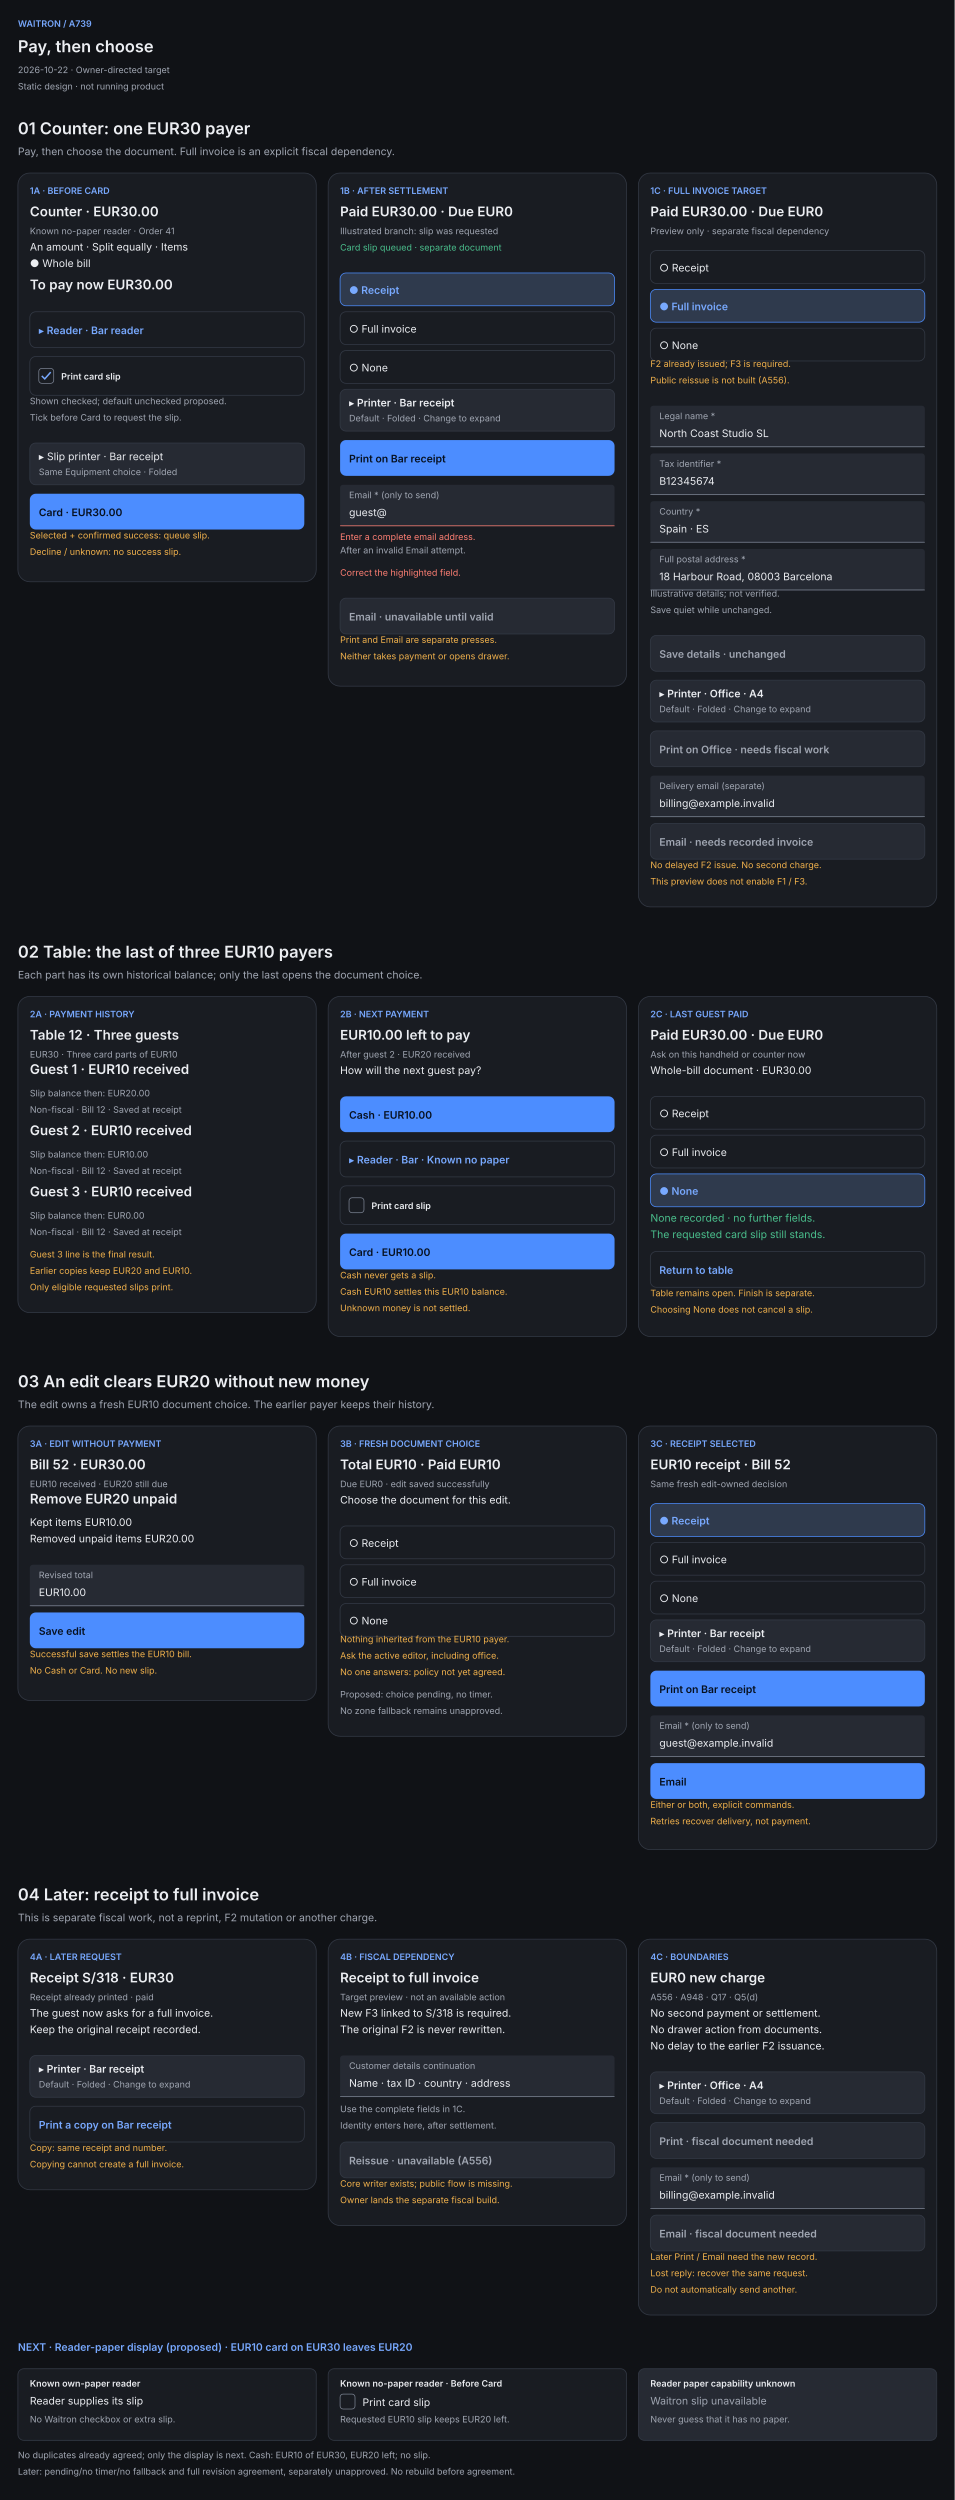
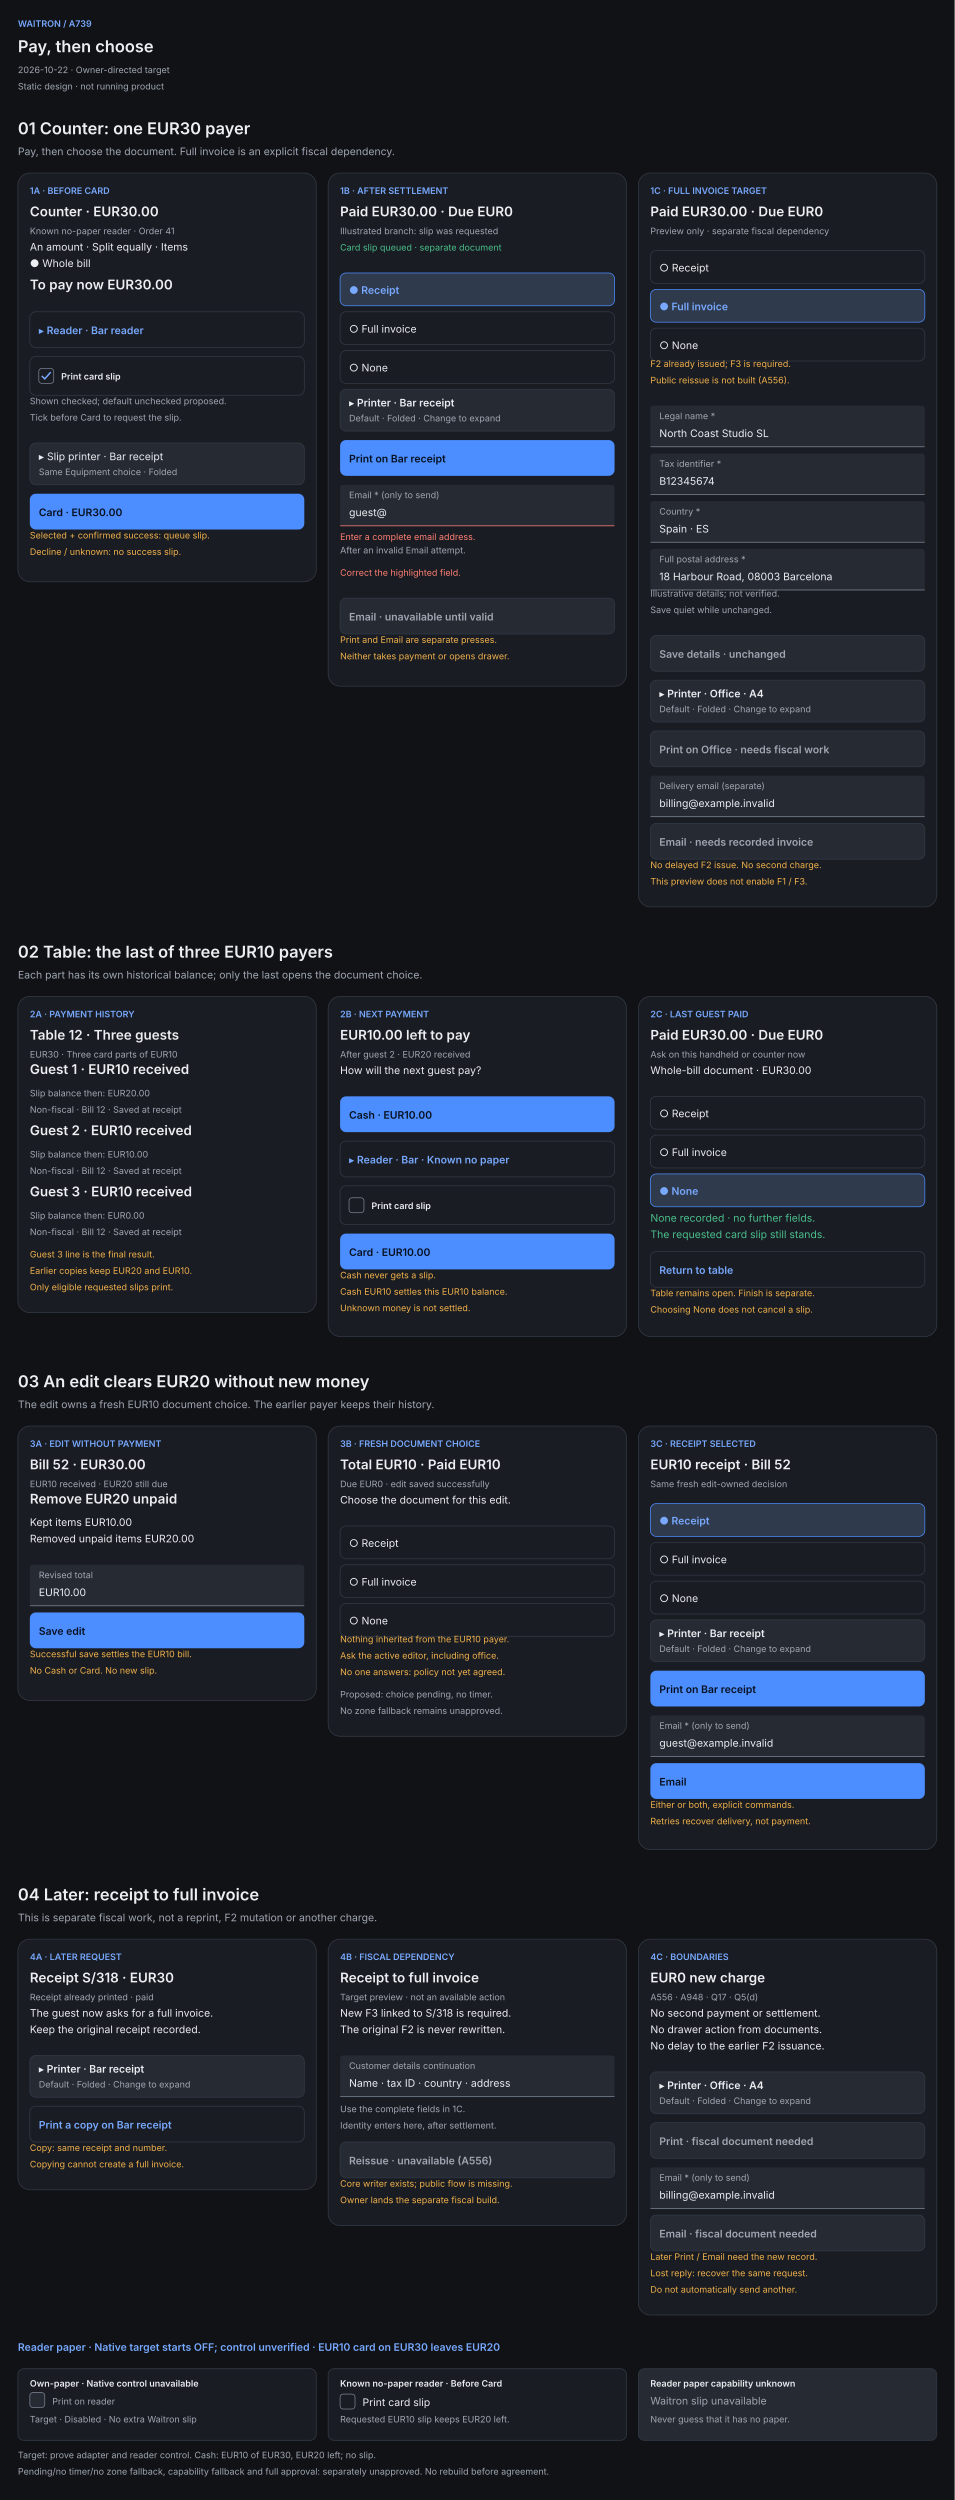
<svg xmlns="http://www.w3.org/2000/svg" width="1280" height="3352" viewBox="0 0 1280 3352" role="img" aria-labelledby="title desc">
  <rect width="1280" height="3352" fill="#101216" />
  <g font-family="system-ui, -apple-system, Segoe UI, sans-serif">
    <text x="24" y="36" font-size="12" font-weight="600" fill="#78a9ff">WAITRON / A739</text>
    <text x="24" y="70" font-size="22" font-weight="600" fill="#eceef2">Pay, then choose</text>
    <text x="24" y="98" font-size="12" font-weight="400" fill="#a1a7b3">2026-10-22 · Owner-directed target</text>
    <text x="24" y="120" font-size="12" font-weight="400" fill="#a1a7b3">Static design · not running product</text>
    <g transform="translate(0 0)" data-design-section="1">
      <text x="24" y="180" font-size="22" font-weight="600" fill="#eceef2">01  Counter: one EUR30 payer</text>
      <text x="24" y="208" font-size="14" font-weight="400" fill="#a1a7b3">Pay, then choose the document. Full invoice is an explicit fiscal dependency.</text>
    </g>
    <g transform="translate(0 0)" data-ui-card="1A">
      <rect x="24" y="232" width="400" height="548" rx="16" fill="#191c22" stroke="#333945" />
      <text x="40" y="260" font-size="12" font-weight="600" fill="#78a9ff">1A · BEFORE CARD</text>
      <text x="40" y="290" font-size="18" font-weight="600" fill="#eceef2">Counter · EUR30.00</text>
      <text x="40" y="314" font-size="12" font-weight="400" fill="#a1a7b3">Known no-paper reader · Order 41</text>
      <text x="40" y="336" font-size="14" font-weight="400" fill="#eceef2">An amount · Split equally · Items</text>
      <text x="40" y="358" font-size="14" font-weight="400" fill="#eceef2">● Whole bill</text>
      <text x="40" y="388" font-size="18" font-weight="600" fill="#eceef2">To pay now EUR30.00</text>
      <rect x="40" y="418" width="368" height="48" rx="8" fill="#191c22" stroke="#333945" />
      <text x="52" y="448" font-size="14" font-weight="600" fill="#78a9ff">▸ Reader · Bar reader</text>
      <rect x="40" y="478" width="368" height="52" rx="8" fill="#191c22" stroke="#333945" />
      <rect x="52" y="494" width="20" height="20" rx="4" fill="#191c22" stroke="#7a8291" />
      <text x="82" y="509" font-size="12" font-weight="600" fill="#eceef2">Print card slip</text>
      <text x="40" y="542" font-size="12" font-weight="400" fill="#a1a7b3">Shown checked; default unchecked proposed.</text>
      <text x="40" y="564" font-size="12" font-weight="400" fill="#a1a7b3">Tick before Card to request the slip.</text>
      <rect x="40" y="594" width="368" height="56" rx="8" fill="#262a33" stroke="#333945" />
      <text x="52" y="617" font-size="14" fill="#eceef2">▸ Slip printer · Bar receipt</text>
      <text x="52" y="637" font-size="12" fill="#a1a7b3">Same Equipment choice · Folded</text>
      <rect x="40" y="662" width="368" height="48" rx="8" fill="#4c8dff" />
      <text x="52" y="692" font-size="14" font-weight="600" fill="#06101f">Card · EUR30.00</text>
      <text x="40" y="722" font-size="12" font-weight="400" fill="#f2b24c">Selected + confirmed success: queue slip.</text>
      <text x="40" y="744" font-size="12" font-weight="400" fill="#f2b24c">Decline / unknown: no success slip.</text>
      <path d="M 56 504 l 4 4 l 8 -9" fill="none" stroke="#78a9ff" stroke-width="2" />
    </g>
    <g transform="translate(0 0)" data-ui-card="1B">
      <rect x="440" y="232" width="400" height="688" rx="16" fill="#191c22" stroke="#333945" />
      <text x="456" y="260" font-size="12" font-weight="600" fill="#78a9ff">1B · AFTER SETTLEMENT</text>
      <text x="456" y="290" font-size="18" font-weight="600" fill="#eceef2">Paid EUR30.00 · Due EUR0</text>
      <text x="456" y="314" font-size="12" font-weight="400" fill="#a1a7b3">Illustrated branch: slip was requested</text>
      <text x="456" y="336" font-size="12" font-weight="400" fill="#4ac08d">Card slip queued · separate document</text>
      <rect x="456" y="366" width="368" height="44" rx="8" fill="#2f3a4d" stroke="#4c8dff" />
      <text x="468" y="394" font-size="14" font-weight="600" fill="#78a9ff">● Receipt</text>
      <rect x="456" y="418" width="368" height="44" rx="8" fill="#191c22" stroke="#333945" />
      <text x="468" y="446" font-size="14" font-weight="400" fill="#eceef2">○ Full invoice</text>
      <rect x="456" y="470" width="368" height="44" rx="8" fill="#191c22" stroke="#333945" />
      <text x="468" y="498" font-size="14" font-weight="400" fill="#eceef2">○ None</text>
      <rect x="456" y="522" width="368" height="56" rx="8" fill="#262a33" stroke="#333945" />
      <text x="468" y="545" font-size="14" font-weight="600" fill="#eceef2">▸ Printer · Bar receipt</text>
      <text x="468" y="565" font-size="12" font-weight="400" fill="#a1a7b3">Default · Folded · Change to expand</text>
      <rect x="456" y="590" width="368" height="48" rx="8" fill="#4c8dff" />
      <text x="468" y="620" font-size="14" font-weight="600" fill="#06101f">Print on Bar receipt</text>
      <rect x="456" y="650" width="368" height="56" rx="4" fill="#262a33" />
      <text x="468" y="668" font-size="12" font-weight="400" fill="#a1a7b3">Email * (only to send)</text>
      <text x="468" y="692" font-size="14" font-weight="400" fill="#eceef2">guest@</text>
      <path d="M 456 705 h 368" stroke="#ff7f73" />
      <text x="456" y="724" font-size="12" font-weight="400" fill="#ff7f73">Enter a complete email address.</text>
      <text x="456" y="742" font-size="12" font-weight="400" fill="#a1a7b3">After an invalid Email attempt.</text>
      <text x="456" y="772" font-size="12" font-weight="400" fill="#ff7f73">Correct the highlighted field.</text>
      <rect x="456" y="802" width="368" height="48" rx="8" fill="#262a33" stroke="#333945" />
      <text x="468" y="832" font-size="14" font-weight="600" fill="#a1a7b3">Email · unavailable until valid</text>
      <g aria-label="Disabled" />
      <text x="456" y="862" font-size="12" font-weight="400" fill="#f2b24c">Print and Email are separate presses.</text>
      <text x="456" y="884" font-size="12" font-weight="400" fill="#f2b24c">Neither takes payment or opens drawer.</text>
    </g>
    <g transform="translate(0 0)" data-ui-card="1C">
      <rect x="856" y="232" width="400" height="984" rx="16" fill="#191c22" stroke="#333945" />
      <text x="872" y="260" font-size="12" font-weight="600" fill="#78a9ff">1C · FULL INVOICE TARGET</text>
      <text x="872" y="290" font-size="18" font-weight="600" fill="#eceef2">Paid EUR30.00 · Due EUR0</text>
      <text x="872" y="314" font-size="12" font-weight="400" fill="#a1a7b3">Preview only · separate fiscal dependency</text>
      <rect x="872" y="336" width="368" height="44" rx="8" fill="#191c22" stroke="#333945" />
      <text x="884" y="364" font-size="14" font-weight="400" fill="#eceef2">○ Receipt</text>
      <rect x="872" y="388" width="368" height="44" rx="8" fill="#2f3a4d" stroke="#4c8dff" />
      <text x="884" y="416" font-size="14" font-weight="600" fill="#78a9ff">● Full invoice</text>
      <rect x="872" y="440" width="368" height="44" rx="8" fill="#191c22" stroke="#333945" />
      <text x="884" y="468" font-size="14" font-weight="400" fill="#eceef2">○ None</text>
      <text x="872" y="492" font-size="12" font-weight="400" fill="#f2b24c">F2 already issued; F3 is required.</text>
      <text x="872" y="514" font-size="12" font-weight="400" fill="#f2b24c">Public reissue is not built (A556).</text>
      <rect x="872" y="544" width="368" height="56" rx="4" fill="#262a33" />
      <text x="884" y="562" font-size="12" font-weight="400" fill="#a1a7b3">Legal name *</text>
      <text x="884" y="586" font-size="14" font-weight="400" fill="#eceef2">North Coast Studio SL</text>
      <path d="M 872 599 h 368" stroke="#7a8291" />
      <rect x="872" y="608" width="368" height="56" rx="4" fill="#262a33" />
      <text x="884" y="626" font-size="12" font-weight="400" fill="#a1a7b3">Tax identifier *</text>
      <text x="884" y="650" font-size="14" font-weight="400" fill="#eceef2">B12345674</text>
      <path d="M 872 663 h 368" stroke="#7a8291" />
      <rect x="872" y="672" width="368" height="56" rx="4" fill="#262a33" />
      <text x="884" y="690" font-size="12" font-weight="400" fill="#a1a7b3">Country *</text>
      <text x="884" y="714" font-size="14" font-weight="400" fill="#eceef2">Spain · ES</text>
      <path d="M 872 727 h 368" stroke="#7a8291" />
      <rect x="872" y="736" width="368" height="56" rx="4" fill="#262a33" />
      <text x="884" y="754" font-size="12" font-weight="400" fill="#a1a7b3">Full postal address *</text>
      <text x="884" y="778" font-size="14" font-weight="400" fill="#eceef2">18 Harbour Road, 08003 Barcelona</text>
      <path d="M 872 791 h 368" stroke="#7a8291" />
      <text x="872" y="800" font-size="12" font-weight="400" fill="#a1a7b3">Illustrative details; not verified.</text>
      <text x="872" y="822" font-size="12" font-weight="400" fill="#a1a7b3">Save quiet while unchanged.</text>
      <rect x="872" y="852" width="368" height="48" rx="8" fill="#262a33" stroke="#333945" />
      <text x="884" y="882" font-size="14" font-weight="600" fill="#a1a7b3">Save details · unchanged</text>
      <g aria-label="Disabled" />
      <rect x="872" y="912" width="368" height="56" rx="8" fill="#262a33" stroke="#333945" />
      <text x="884" y="935" font-size="14" font-weight="600" fill="#eceef2">▸ Printer · Office · A4</text>
      <text x="884" y="955" font-size="12" font-weight="400" fill="#a1a7b3">Default · Folded · Change to expand</text>
      <rect x="872" y="980" width="368" height="48" rx="8" fill="#262a33" stroke="#333945" />
      <text x="884" y="1010" font-size="14" font-weight="600" fill="#a1a7b3">Print on Office · needs fiscal work</text>
      <g aria-label="Disabled" />
      <rect x="872" y="1040" width="368" height="56" rx="4" fill="#262a33" />
      <text x="884" y="1058" font-size="12" font-weight="400" fill="#a1a7b3">Delivery email (separate)</text>
      <text x="884" y="1082" font-size="14" font-weight="400" fill="#eceef2">billing@example.invalid</text>
      <path d="M 872 1095 h 368" stroke="#7a8291" />
      <rect x="872" y="1104" width="368" height="48" rx="8" fill="#262a33" stroke="#333945" />
      <text x="884" y="1134" font-size="14" font-weight="600" fill="#a1a7b3">Email · needs recorded invoice</text>
      <g aria-label="Disabled" />
      <text x="872" y="1164" font-size="12" font-weight="400" fill="#f2b24c">No delayed F2 issue. No second charge.</text>
      <text x="872" y="1186" font-size="12" font-weight="400" fill="#f2b24c">This preview does not enable F1 / F3.</text>
    </g>
    <g transform="translate(0 -156)" data-design-section="2">
      <text x="24" y="1440" font-size="22" font-weight="600" fill="#eceef2">02  Table: the last of three EUR10 payers</text>
      <text x="24" y="1468" font-size="14" font-weight="400" fill="#a1a7b3">Each part has its own historical balance; only the last opens the document choice.</text>
    </g>
    <g transform="translate(0 -156)" data-ui-card="2A">
      <rect x="24" y="1492" width="400" height="424" rx="16" fill="#191c22" stroke="#333945" />
      <text x="40" y="1520" font-size="12" font-weight="600" fill="#78a9ff">2A · PAYMENT HISTORY</text>
      <text x="40" y="1550" font-size="18" font-weight="600" fill="#eceef2">Table 12 · Three guests</text>
      <text x="40" y="1574" font-size="12" font-weight="400" fill="#a1a7b3">EUR30 · Three card parts of EUR10</text>
      <text x="40" y="1596" font-size="18" font-weight="600" fill="#eceef2">Guest 1 · EUR10 received</text>
      <text x="40" y="1626" font-size="12" font-weight="400" fill="#a1a7b3">Slip balance then: EUR20.00</text>
      <text x="40" y="1648" font-size="12" font-weight="400" fill="#a1a7b3">Non-fiscal · Bill 12 · Saved at receipt</text>
      <text x="40" y="1678" font-size="18" font-weight="600" fill="#eceef2">Guest 2 · EUR10 received</text>
      <text x="40" y="1708" font-size="12" font-weight="400" fill="#a1a7b3">Slip balance then: EUR10.00</text>
      <text x="40" y="1730" font-size="12" font-weight="400" fill="#a1a7b3">Non-fiscal · Bill 12 · Saved at receipt</text>
      <text x="40" y="1760" font-size="18" font-weight="600" fill="#eceef2">Guest 3 · EUR10 received</text>
      <text x="40" y="1790" font-size="12" font-weight="400" fill="#a1a7b3">Slip balance then: EUR0.00</text>
      <text x="40" y="1812" font-size="12" font-weight="400" fill="#a1a7b3">Non-fiscal · Bill 12 · Saved at receipt</text>
      <text x="40" y="1842" font-size="12" font-weight="400" fill="#f2b24c">Guest 3 line is the final result.</text>
      <text x="40" y="1864" font-size="12" font-weight="400" fill="#f2b24c">Earlier copies keep EUR20 and EUR10.</text>
      <text x="40" y="1886" font-size="12" font-weight="400" fill="#f2b24c">Only eligible requested slips print.</text>
    </g>
    <g transform="translate(0 -156)" data-ui-card="2B">
      <rect x="440" y="1492" width="400" height="456" rx="16" fill="#191c22" stroke="#333945" />
      <text x="456" y="1520" font-size="12" font-weight="600" fill="#78a9ff">2B · NEXT PAYMENT</text>
      <text x="456" y="1550" font-size="18" font-weight="600" fill="#eceef2">EUR10.00 left to pay</text>
      <text x="456" y="1574" font-size="12" font-weight="400" fill="#a1a7b3">After guest 2 · EUR20 received</text>
      <text x="456" y="1596" font-size="14" font-weight="400" fill="#eceef2">How will the next guest pay?</text>
      <rect x="456" y="1626" width="368" height="48" rx="8" fill="#4c8dff" />
      <text x="468" y="1656" font-size="14" font-weight="600" fill="#06101f">Cash · EUR10.00</text>
      <rect x="456" y="1686" width="368" height="48" rx="8" fill="#191c22" stroke="#333945" />
      <text x="468" y="1716" font-size="14" font-weight="600" fill="#78a9ff">▸ Reader · Bar · Known no paper</text>
      <rect x="456" y="1746" width="368" height="52" rx="8" fill="#191c22" stroke="#333945" />
      <rect x="468" y="1762" width="20" height="20" rx="4" fill="#191c22" stroke="#7a8291" />
      <text x="498" y="1777" font-size="12" font-weight="600" fill="#eceef2">Print card slip</text>
      <rect x="456" y="1810" width="368" height="48" rx="8" fill="#4c8dff" />
      <text x="468" y="1840" font-size="14" font-weight="600" fill="#06101f">Card · EUR10.00</text>
      <text x="456" y="1870" font-size="12" font-weight="400" fill="#f2b24c">Cash never gets a slip.</text>
      <text x="456" y="1892" font-size="12" font-weight="400" fill="#f2b24c">Cash EUR10 settles this EUR10 balance.</text>
      <text x="456" y="1914" font-size="12" font-weight="400" fill="#f2b24c">Unknown money is not settled.</text>
    </g>
    <g transform="translate(0 -156)" data-ui-card="2C">
      <rect x="856" y="1492" width="400" height="456" rx="16" fill="#191c22" stroke="#333945" />
      <text x="872" y="1520" font-size="12" font-weight="600" fill="#78a9ff">2C · LAST GUEST PAID</text>
      <text x="872" y="1550" font-size="18" font-weight="600" fill="#eceef2">Paid EUR30.00 · Due EUR0</text>
      <text x="872" y="1574" font-size="12" font-weight="400" fill="#a1a7b3">Ask on this handheld or counter now</text>
      <text x="872" y="1596" font-size="14" font-weight="400" fill="#eceef2">Whole-bill document · EUR30.00</text>
      <rect x="872" y="1626" width="368" height="44" rx="8" fill="#191c22" stroke="#333945" />
      <text x="884" y="1654" font-size="14" font-weight="400" fill="#eceef2">○ Receipt</text>
      <rect x="872" y="1678" width="368" height="44" rx="8" fill="#191c22" stroke="#333945" />
      <text x="884" y="1706" font-size="14" font-weight="400" fill="#eceef2">○ Full invoice</text>
      <rect x="872" y="1730" width="368" height="44" rx="8" fill="#2f3a4d" stroke="#4c8dff" />
      <text x="884" y="1758" font-size="14" font-weight="600" fill="#78a9ff">● None</text>
      <text x="872" y="1794" font-size="14" font-weight="400" fill="#4ac08d">None recorded · no further fields.</text>
      <text x="872" y="1816" font-size="14" font-weight="400" fill="#4ac08d">The requested card slip still stands.</text>
      <rect x="872" y="1834" width="368" height="48" rx="8" fill="#191c22" stroke="#333945" />
      <text x="884" y="1864" font-size="14" font-weight="600" fill="#78a9ff">Return to table</text>
      <text x="872" y="1894" font-size="12" font-weight="400" fill="#f2b24c">Table remains open. Finish is separate.</text>
      <text x="872" y="1916" font-size="12" font-weight="400" fill="#f2b24c">Choosing None does not cancel a slip.</text>
    </g>
    <g transform="translate(0 -260)" data-design-section="3">
      <text x="24" y="2120" font-size="22" font-weight="600" fill="#eceef2">03  An edit clears EUR20 without new money</text>
      <text x="24" y="2148" font-size="14" font-weight="400" fill="#a1a7b3">The edit owns a fresh EUR10 document choice. The earlier payer keeps their history.</text>
    </g>
    <g transform="translate(0 -260)" data-ui-card="3A">
      <rect x="24" y="2172" width="400" height="368" rx="16" fill="#191c22" stroke="#333945" />
      <text x="40" y="2200" font-size="12" font-weight="600" fill="#78a9ff">3A · EDIT WITHOUT PAYMENT</text>
      <text x="40" y="2230" font-size="18" font-weight="600" fill="#eceef2">Bill 52 · EUR30.00</text>
      <text x="40" y="2254" font-size="12" font-weight="400" fill="#a1a7b3">EUR10 received · EUR20 still due</text>
      <text x="40" y="2276" font-size="18" font-weight="600" fill="#eceef2">Remove EUR20 unpaid</text>
      <text x="40" y="2306" font-size="14" font-weight="400" fill="#eceef2">Kept items                  EUR10.00</text>
      <text x="40" y="2328" font-size="14" font-weight="400" fill="#eceef2">Removed unpaid items   EUR20.00</text>
      <rect x="40" y="2358" width="368" height="56" rx="4" fill="#262a33" />
      <text x="52" y="2376" font-size="12" font-weight="400" fill="#a1a7b3">Revised total</text>
      <text x="52" y="2400" font-size="14" font-weight="400" fill="#eceef2">EUR10.00</text>
      <path d="M 40 2413 h 368" stroke="#7a8291" />
      <rect x="40" y="2422" width="368" height="48" rx="8" fill="#4c8dff" />
      <text x="52" y="2452" font-size="14" font-weight="600" fill="#06101f">Save edit</text>
      <text x="40" y="2482" font-size="12" font-weight="400" fill="#f2b24c">Successful save settles the EUR10 bill.</text>
      <text x="40" y="2504" font-size="12" font-weight="400" fill="#f2b24c">No Cash or Card. No new slip.</text>
    </g>
    <g transform="translate(0 -260)" data-ui-card="3B">
      <rect x="440" y="2172" width="400" height="416" rx="16" fill="#191c22" stroke="#333945" />
      <text x="456" y="2200" font-size="12" font-weight="600" fill="#78a9ff">3B · FRESH DOCUMENT CHOICE</text>
      <text x="456" y="2230" font-size="18" font-weight="600" fill="#eceef2">Total EUR10 · Paid EUR10</text>
      <text x="456" y="2254" font-size="12" font-weight="400" fill="#a1a7b3">Due EUR0 · edit saved successfully</text>
      <text x="456" y="2276" font-size="14" font-weight="400" fill="#eceef2">Choose the document for this edit.</text>
      <rect x="456" y="2306" width="368" height="44" rx="8" fill="#191c22" stroke="#333945" />
      <text x="468" y="2334" font-size="14" font-weight="400" fill="#eceef2">○ Receipt</text>
      <rect x="456" y="2358" width="368" height="44" rx="8" fill="#191c22" stroke="#333945" />
      <text x="468" y="2386" font-size="14" font-weight="400" fill="#eceef2">○ Full invoice</text>
      <rect x="456" y="2410" width="368" height="44" rx="8" fill="#191c22" stroke="#333945" />
      <text x="468" y="2438" font-size="14" font-weight="400" fill="#eceef2">○ None</text>
      <text x="456" y="2462" font-size="12" font-weight="400" fill="#f2b24c">Nothing inherited from the EUR10 payer.</text>
      <text x="456" y="2484" font-size="12" font-weight="400" fill="#f2b24c">Ask the active editor, including office.</text>
      <text x="456" y="2506" font-size="12" font-weight="400" fill="#f2b24c">No one answers: policy not yet agreed.</text>
      <text x="456" y="2536" font-size="12" font-weight="400" fill="#a1a7b3">Proposed: choice pending, no timer.</text>
      <text x="456" y="2558" font-size="12" font-weight="400" fill="#a1a7b3">No zone fallback remains unapproved.</text>
    </g>
    <g transform="translate(0 -260)" data-ui-card="3C">
      <rect x="856" y="2172" width="400" height="568" rx="16" fill="#191c22" stroke="#333945" />
      <text x="872" y="2200" font-size="12" font-weight="600" fill="#78a9ff">3C · RECEIPT SELECTED</text>
      <text x="872" y="2230" font-size="18" font-weight="600" fill="#eceef2">EUR10 receipt · Bill 52</text>
      <text x="872" y="2254" font-size="12" font-weight="400" fill="#a1a7b3">Same fresh edit-owned decision</text>
      <rect x="872" y="2276" width="368" height="44" rx="8" fill="#2f3a4d" stroke="#4c8dff" />
      <text x="884" y="2304" font-size="14" font-weight="600" fill="#78a9ff">● Receipt</text>
      <rect x="872" y="2328" width="368" height="44" rx="8" fill="#191c22" stroke="#333945" />
      <text x="884" y="2356" font-size="14" font-weight="400" fill="#eceef2">○ Full invoice</text>
      <rect x="872" y="2380" width="368" height="44" rx="8" fill="#191c22" stroke="#333945" />
      <text x="884" y="2408" font-size="14" font-weight="400" fill="#eceef2">○ None</text>
      <rect x="872" y="2432" width="368" height="56" rx="8" fill="#262a33" stroke="#333945" />
      <text x="884" y="2455" font-size="14" font-weight="600" fill="#eceef2">▸ Printer · Bar receipt</text>
      <text x="884" y="2475" font-size="12" font-weight="400" fill="#a1a7b3">Default · Folded · Change to expand</text>
      <rect x="872" y="2500" width="368" height="48" rx="8" fill="#4c8dff" />
      <text x="884" y="2530" font-size="14" font-weight="600" fill="#06101f">Print on Bar receipt</text>
      <rect x="872" y="2560" width="368" height="56" rx="4" fill="#262a33" />
      <text x="884" y="2578" font-size="12" font-weight="400" fill="#a1a7b3">Email * (only to send)</text>
      <text x="884" y="2602" font-size="14" font-weight="400" fill="#eceef2">guest@example.invalid</text>
      <path d="M 872 2615 h 368" stroke="#7a8291" />
      <rect x="872" y="2624" width="368" height="48" rx="8" fill="#4c8dff" />
      <text x="884" y="2654" font-size="14" font-weight="600" fill="#06101f">Email</text>
      <text x="872" y="2684" font-size="12" font-weight="400" fill="#f2b24c">Either or both, explicit commands.</text>
      <text x="872" y="2706" font-size="12" font-weight="400" fill="#f2b24c">Retries recover delivery, not payment.</text>
    </g>
    <g transform="translate(0 -372)" data-design-section="4">
      <text x="24" y="2920" font-size="22" font-weight="600" fill="#eceef2">04  Later: receipt to full invoice</text>
      <text x="24" y="2948" font-size="14" font-weight="400" fill="#a1a7b3">This is separate fiscal work, not a reprint, F2 mutation or another charge.</text>
    </g>
    <g transform="translate(0 -372)" data-ui-card="4A">
      <rect x="24" y="2972" width="400" height="336" rx="16" fill="#191c22" stroke="#333945" />
      <text x="40" y="3000" font-size="12" font-weight="600" fill="#78a9ff">4A · LATER REQUEST</text>
      <text x="40" y="3030" font-size="18" font-weight="600" fill="#eceef2">Receipt S/318 · EUR30</text>
      <text x="40" y="3054" font-size="12" font-weight="400" fill="#a1a7b3">Receipt already printed · paid</text>
      <text x="40" y="3076" font-size="14" font-weight="400" fill="#eceef2">The guest now asks for a full invoice.</text>
      <text x="40" y="3098" font-size="14" font-weight="400" fill="#eceef2">Keep the original receipt recorded.</text>
      <rect x="40" y="3128" width="368" height="56" rx="8" fill="#262a33" stroke="#333945" />
      <text x="52" y="3151" font-size="14" font-weight="600" fill="#eceef2">▸ Printer · Bar receipt</text>
      <text x="52" y="3171" font-size="12" font-weight="400" fill="#a1a7b3">Default · Folded · Change to expand</text>
      <rect x="40" y="3196" width="368" height="48" rx="8" fill="#191c22" stroke="#333945" />
      <text x="52" y="3226" font-size="14" font-weight="600" fill="#78a9ff">Print a copy on Bar receipt</text>
      <text x="40" y="3256" font-size="12" font-weight="400" fill="#f2b24c">Copy: same receipt and number.</text>
      <text x="40" y="3278" font-size="12" font-weight="400" fill="#f2b24c">Copying cannot create a full invoice.</text>
    </g>
    <g transform="translate(0 -372)" data-ui-card="4B">
      <rect x="440" y="2972" width="400" height="384" rx="16" fill="#191c22" stroke="#333945" />
      <text x="456" y="3000" font-size="12" font-weight="600" fill="#78a9ff">4B · FISCAL DEPENDENCY</text>
      <text x="456" y="3030" font-size="18" font-weight="600" fill="#eceef2">Receipt to full invoice</text>
      <text x="456" y="3054" font-size="12" font-weight="400" fill="#a1a7b3">Target preview · not an available action</text>
      <text x="456" y="3076" font-size="14" font-weight="400" fill="#eceef2">New F3 linked to S/318 is required.</text>
      <text x="456" y="3098" font-size="14" font-weight="400" fill="#eceef2">The original F2 is never rewritten.</text>
      <rect x="456" y="3128" width="368" height="56" rx="4" fill="#262a33" />
      <text x="468" y="3146" font-size="12" font-weight="400" fill="#a1a7b3">Customer details continuation</text>
      <text x="468" y="3170" font-size="14" font-weight="400" fill="#eceef2">Name · tax ID · country · address</text>
      <path d="M 456 3183 h 368" stroke="#7a8291" />
      <text x="456" y="3204" font-size="12" font-weight="400" fill="#a1a7b3">Use the complete fields in 1C.</text>
      <text x="456" y="3226" font-size="12" font-weight="400" fill="#a1a7b3">Identity enters here, after settlement.</text>
      <rect x="456" y="3244" width="368" height="48" rx="8" fill="#262a33" stroke="#333945" />
      <text x="468" y="3274" font-size="14" font-weight="600" fill="#a1a7b3">Reissue · unavailable (A556)</text>
      <g aria-label="Disabled" />
      <text x="456" y="3304" font-size="12" font-weight="400" fill="#f2b24c">Core writer exists; public flow is missing.</text>
      <text x="456" y="3326" font-size="12" font-weight="400" fill="#f2b24c">Owner lands the separate fiscal build.</text>
    </g>
    <g transform="translate(0 -372)" data-ui-card="4C">
      <rect x="856" y="2972" width="400" height="504" rx="16" fill="#191c22" stroke="#333945" />
      <text x="872" y="3000" font-size="12" font-weight="600" fill="#78a9ff">4C · BOUNDARIES</text>
      <text x="872" y="3030" font-size="18" font-weight="600" fill="#eceef2">EUR0 new charge</text>
      <text x="872" y="3054" font-size="12" font-weight="400" fill="#a1a7b3">A556 · A948 · Q17 · Q5(d)</text>
      <text x="872" y="3076" font-size="14" font-weight="400" fill="#eceef2">No second payment or settlement.</text>
      <text x="872" y="3098" font-size="14" font-weight="400" fill="#eceef2">No drawer action from documents.</text>
      <text x="872" y="3120" font-size="14" font-weight="400" fill="#eceef2">No delay to the earlier F2 issuance.</text>
      <rect x="872" y="3150" width="368" height="56" rx="8" fill="#262a33" stroke="#333945" />
      <text x="884" y="3173" font-size="14" font-weight="600" fill="#eceef2">▸ Printer · Office · A4</text>
      <text x="884" y="3193" font-size="12" font-weight="400" fill="#a1a7b3">Default · Folded · Change to expand</text>
      <rect x="872" y="3218" width="368" height="48" rx="8" fill="#262a33" stroke="#333945" />
      <text x="884" y="3248" font-size="14" font-weight="600" fill="#a1a7b3">Print · fiscal document needed</text>
      <g aria-label="Disabled" />
      <rect x="872" y="3278" width="368" height="56" rx="4" fill="#262a33" />
      <text x="884" y="3296" font-size="12" font-weight="400" fill="#a1a7b3">Email * (only to send)</text>
      <text x="884" y="3320" font-size="14" font-weight="400" fill="#eceef2">billing@example.invalid</text>
      <path d="M 872 3333 h 368" stroke="#7a8291" />
      <rect x="872" y="3342" width="368" height="48" rx="8" fill="#262a33" stroke="#333945" />
      <text x="884" y="3372" font-size="14" font-weight="600" fill="#a1a7b3">Email · fiscal document needed</text>
      <g aria-label="Disabled" />
      <text x="872" y="3402" font-size="12" font-weight="400" fill="#f2b24c">Later Print / Email need the new record.</text>
      <text x="872" y="3424" font-size="12" font-weight="400" fill="#f2b24c">Lost reply: recover the same request.</text>
      <text x="872" y="3446" font-size="12" font-weight="400" fill="#f2b24c">Do not automatically send another.</text>
    </g>
    <g data-design-section="reader-paper-proposal">
-       <text x="24" y="3152" font-size="14" font-weight="600" fill="#78a9ff">NEXT · Reader-paper display (proposed) · EUR10 card on EUR30 leaves EUR20</text>
+       <text x="24" y="3152" font-size="14" font-weight="600" fill="#78a9ff">Reader paper · Native target starts OFF; control unverified · EUR10 card on EUR30 leaves EUR20</text>
      <rect x="24" y="3176" width="400" height="96" rx="8" fill="#191c22" stroke="#333945" />
-       <text x="40" y="3200" font-size="12" font-weight="600" fill="#eceef2">Known own-paper reader</text>
-       <text x="40" y="3224" font-size="14" fill="#eceef2">Reader supplies its slip</text>
-       <text x="40" y="3248" font-size="12" fill="#a1a7b3">No Waitron checkbox or extra slip.</text>
+       <text x="40" y="3200" font-size="12" font-weight="600" fill="#eceef2">Own-paper · Native control unavailable</text>
+       <g role="checkbox" aria-checked="false" aria-disabled="true" aria-label="Unticked; disabled; native control unverified">
+         <rect x="40" y="3208" width="20" height="20" rx="4" fill="#262a33" stroke="#7a8291" />
+         <text x="70" y="3224" font-size="12" fill="#a1a7b3">Print on reader</text>
+       </g>
+       <text x="40" y="3248" font-size="12" fill="#a1a7b3">Target · Disabled · No extra Waitron slip</text>
      <rect x="440" y="3176" width="400" height="96" rx="8" fill="#191c22" stroke="#333945" />
      <text x="456" y="3200" font-size="12" font-weight="600" fill="#eceef2">Known no-paper reader · Before Card</text>
      <rect x="456" y="3210" width="20" height="20" rx="4" fill="#191c22" stroke="#7a8291" />
      <text x="486" y="3226" font-size="14" fill="#eceef2">Print card slip</text>
      <text x="456" y="3248" font-size="12" fill="#a1a7b3">Requested EUR10 slip keeps EUR20 left.</text>
      <rect x="856" y="3176" width="400" height="96" rx="8" fill="#262a33" stroke="#333945" />
      <text x="872" y="3200" font-size="12" font-weight="600" fill="#eceef2">Reader paper capability unknown</text>
      <text x="872" y="3224" font-size="14" fill="#a1a7b3">Waitron slip unavailable</text>
      <text x="872" y="3248" font-size="12" fill="#a1a7b3">Never guess that it has no paper.</text>
-       <text x="24" y="3296" font-size="12" fill="#a1a7b3">No duplicates already agreed; only the display is next. Cash: EUR10 of EUR30, EUR20 left; no slip.</text>
-       <text x="24" y="3318" font-size="12" fill="#a1a7b3">Later: pending/no timer/no fallback and full revision agreement, separately unapproved. No rebuild before agreement.</text>
+       <text x="24" y="3296" font-size="12" fill="#a1a7b3">Target: prove adapter and reader control. Cash: EUR10 of EUR30, EUR20 left; no slip.</text>
+       <text x="24" y="3318" font-size="12" fill="#a1a7b3">Pending/no timer/no zone fallback, capability fallback and full approval: separately unapproved. No rebuild before agreement.</text>
    </g>
  </g>
</svg>
